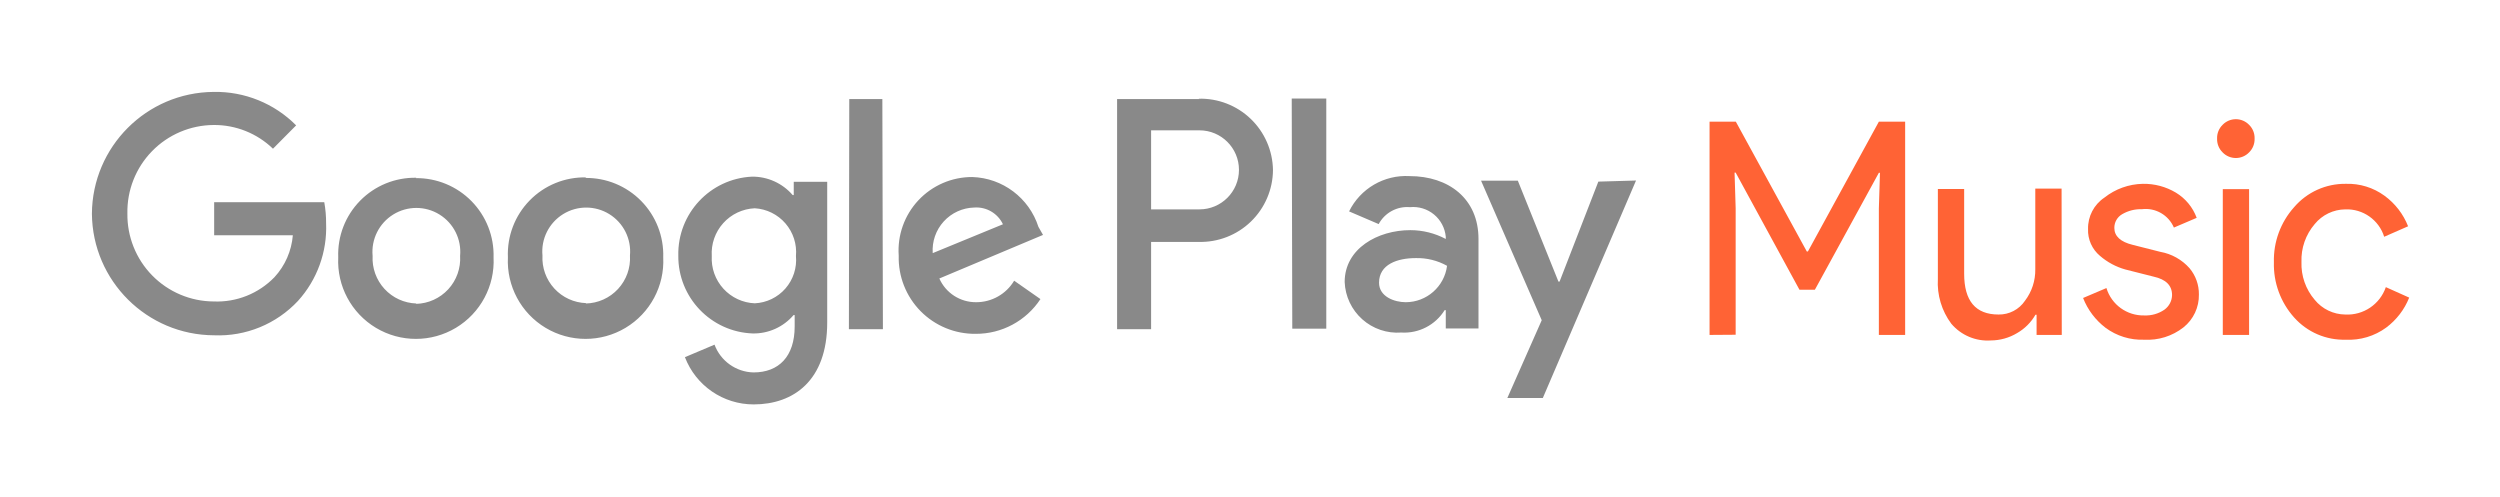
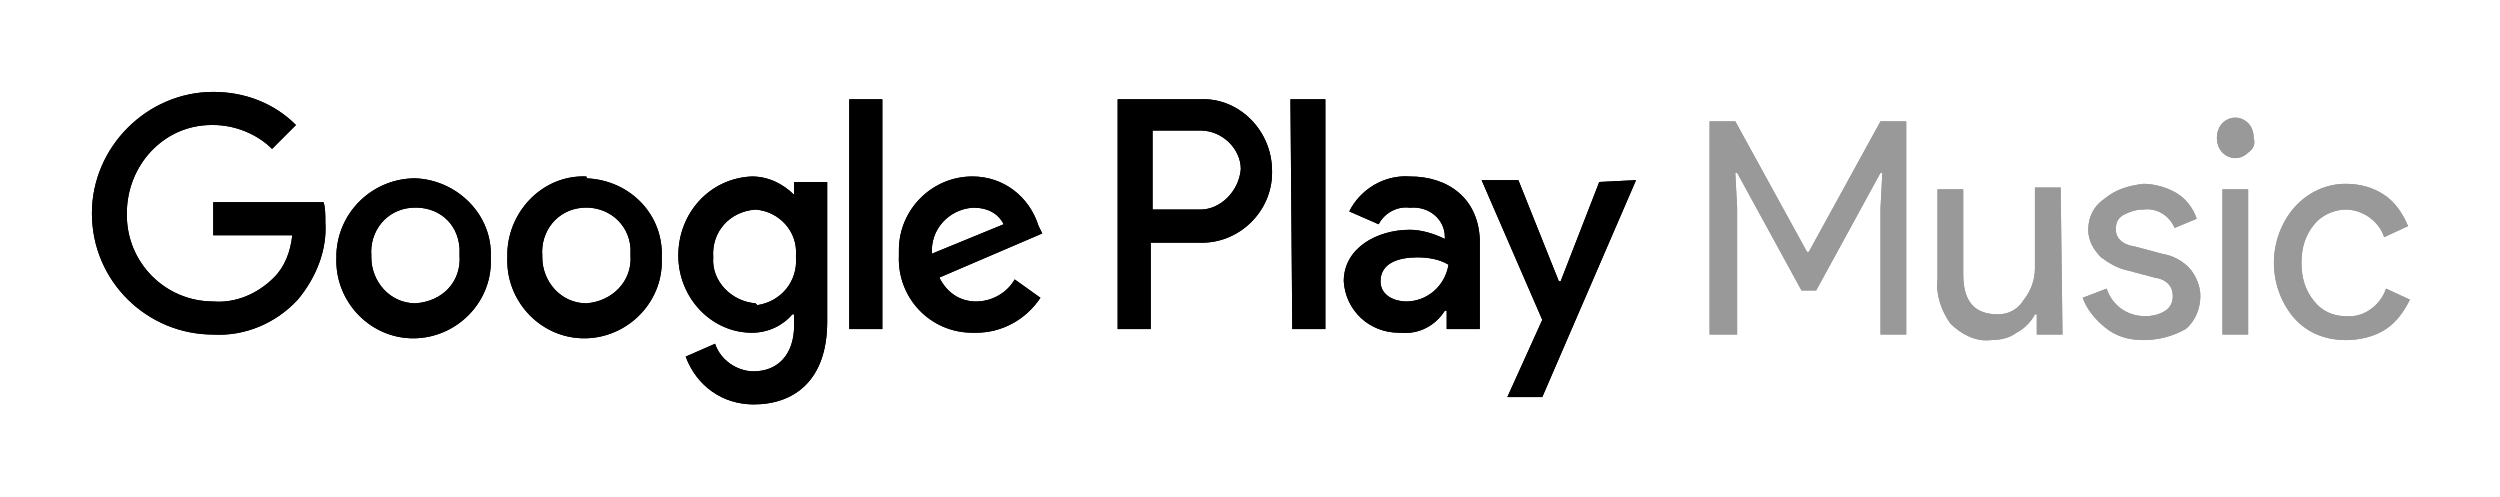
- <svg xmlns="http://www.w3.org/2000/svg" width="136" height="27" viewBox="0 0 136 27">
-   <defs>
-     <clipPath id="a" transform="translate(5 3)">
-       <path d="M122.61 15.48a3.62 3.62 0 0 1-2.81-1.21 4.32 4.32 0 0 1-1.1-3 4.32 4.32 0 0 1 1.1-3A3.64 3.64 0 0 1 122.61 7a3.38 3.38 0 0 1 2.11.65A3.75 3.75 0 0 1 126 9.31l-1.3.57a2.13 2.13 0 0 0-2.12-1.49 2.17 2.17 0 0 0-1.66.8 3 3 0 0 0-.72 2.06 3 3 0 0 0 .72 2.06 2.17 2.17 0 0 0 1.66.8 2.21 2.21 0 0 0 2.21-1.49l1.27.57a3.77 3.77 0 0 1-1.25 1.63 3.43 3.43 0 0 1-2.2.66zm-5.26-.26h-1.43V7.29h1.43zm0-9.93a1 1 0 0 1-1.44 0 1 1 0 0 1-.3-.75 1 1 0 0 1 .3-.75 1 1 0 0 1 1.44 0 1 1 0 0 1 .3.75 1 1 0 0 1-.3.75zm-5.71 10.19a3.32 3.32 0 0 1-2.1-.65 3.76 3.76 0 0 1-1.22-1.62l1.27-.54a2.1 2.1 0 0 0 2.06 1.49 1.8 1.8 0 0 0 1.09-.31 1 1 0 0 0 .42-.8q0-.78-1-1l-1.54-.39a3.6 3.6 0 0 1-1.38-.74 1.81 1.81 0 0 1-.65-1.46 2 2 0 0 1 .89-1.71 3.47 3.47 0 0 1 2.09-.75 3.39 3.39 0 0 1 1.8.48 2.69 2.69 0 0 1 1.13 1.37l-1.24.53a1.67 1.67 0 0 0-1.74-1 2 2 0 0 0-1.07.27.85.85 0 0 0-.43.75c0 .45.34.76 1 .92l1.5.38a2.77 2.77 0 0 1 1.59.89 2.18 2.18 0 0 1 .51 1.43 2.23 2.23 0 0 1-.84 1.79 3.17 3.17 0 0 1-2.14.67zm-4.48-.26h-1.37v-1.1h-.06a2.7 2.7 0 0 1-1 1 2.79 2.79 0 0 1-1.42.4 2.59 2.59 0 0 1-2.16-.91 3.72 3.72 0 0 1-.73-2.44V7.28h1.43v4.61c0 1.48.62 2.22 1.87 2.22a1.7 1.7 0 0 0 1.44-.75 2.76 2.76 0 0 0 .56-1.71V7.26h1.43zm-19.16 0V3.62h1.43l3.86 7.06h.06l3.86-7.06h1.43v11.6h-1.43V8.34l.06-1.94h-.06l-3.48 6.36h-.84l-3.47-6.37h-.06l.06 1.94v6.88z" fill="none" />
+ <svg xmlns="http://www.w3.org/2000/svg" xmlns:xlink="http://www.w3.org/1999/xlink" version="1.1" id="Layer_1" x="0px" y="0px" viewBox="0 0 136 27" style="enable-background:new 0 0 136 27;" xml:space="preserve">
+   <style type="text/css">
+ 	.st0{clip-path:url(#SVGID_2_);}
+ 	.st1{fill:#999999;}
+ 	.st2{clip-path:url(#SVGID_4_);}
+ </style>
+   <g>
+     <defs>
+       <path id="SVGID_1_" d="M127.6,18.5c-1.1,0-2.1-0.4-2.8-1.2c-0.7-0.8-1.1-1.9-1.1-3c0-1.1,0.4-2.2,1.1-3c0.7-0.8,1.7-1.3,2.8-1.3    c0.8,0,1.5,0.2,2.1,0.6c0.6,0.4,1,1,1.3,1.7l-1.3,0.6c-0.3-0.9-1.2-1.5-2.1-1.5c-0.6,0-1.3,0.3-1.7,0.8c-0.5,0.6-0.7,1.3-0.7,2.1    c0,0.8,0.2,1.5,0.7,2.1c0.4,0.5,1,0.8,1.7,0.8c1,0.1,1.9-0.6,2.2-1.5l1.3,0.6c-0.3,0.6-0.7,1.2-1.3,1.6    C129.2,18.3,128.4,18.5,127.6,18.5z M122.3,18.2h-1.4v-7.9h1.4V18.2z M122.3,8.3c-0.4,0.4-1,0.4-1.4,0c0,0,0,0,0,0    c-0.2-0.2-0.3-0.5-0.3-0.8c0-0.3,0.1-0.6,0.3-0.8c0.4-0.4,1-0.4,1.4,0c0,0,0,0,0,0c0.2,0.2,0.3,0.5,0.3,0.8    C122.7,7.8,122.6,8.1,122.3,8.3z M116.6,18.5c-0.8,0-1.5-0.2-2.1-0.7c-0.5-0.4-1-1-1.2-1.6l1.3-0.5c0.3,0.9,1.1,1.5,2.1,1.5    c0.4,0,0.8-0.1,1.1-0.3c0.3-0.2,0.4-0.5,0.4-0.8c0-0.5-0.3-0.9-1-1l-1.5-0.4c-0.5-0.1-1-0.4-1.4-0.7c-0.4-0.4-0.7-0.9-0.7-1.5    c0-0.7,0.3-1.3,0.9-1.7c0.6-0.5,1.3-0.7,2.1-0.8c0.6,0,1.3,0.2,1.8,0.5c0.5,0.3,0.9,0.8,1.1,1.4l-1.2,0.5c-0.3-0.7-1-1.1-1.7-1    c-0.4,0-0.7,0.1-1.1,0.3c-0.3,0.2-0.4,0.4-0.4,0.8c0,0.4,0.3,0.8,1,0.9l1.5,0.4c0.6,0.1,1.2,0.4,1.6,0.9c0.3,0.4,0.5,0.9,0.5,1.4    c0,0.7-0.3,1.4-0.8,1.8C118.2,18.3,117.4,18.5,116.6,18.5z M112.2,18.2h-1.4v-1.1h-0.1c-0.2,0.4-0.6,0.8-1,1    c-0.4,0.3-0.9,0.4-1.4,0.4c-0.8,0.1-1.6-0.3-2.2-0.9c-0.5-0.7-0.8-1.6-0.7-2.4v-4.9h1.4v4.6c0,1.5,0.6,2.2,1.9,2.2    c0.6,0,1.1-0.3,1.4-0.8c0.4-0.5,0.6-1.1,0.6-1.7v-4.4h1.4L112.2,18.2z M93,18.2V6.6h1.4l3.9,7.1h0.1l3.9-7.1h1.4v11.6h-1.4v-6.9    l0.1-1.9h-0.1l-3.5,6.4h-0.8l-3.5-6.4h-0.1l0.1,1.9v6.9L93,18.2z" />
+     </defs>
+     <use xlink:href="#SVGID_1_" style="overflow:visible;fill:#999999;" />
+     <clipPath id="SVGID_2_">
+       <use xlink:href="#SVGID_1_" style="overflow:visible;" />
    </clipPath>
-     <clipPath id="b" transform="translate(5 3)">
-       <path d="M65.3 14.88h1.85V2.36h-1.88zm16.65-8l-2.11 5.44h-.06l-2.21-5.49h-2l3.3 7.59L77 18.65h1.93L84 6.82zm-10.48 6.56c-.61 0-1.45-.3-1.45-1.06 0-1 1-1.34 2-1.34a3.33 3.33 0 0 1 1.7.42 2.27 2.27 0 0 1-2.25 1.98zm.21-6.86a3.45 3.45 0 0 0-3.29 1.92l1.61.69a1.76 1.76 0 0 1 1.7-.92 1.78 1.78 0 0 1 1.95 1.61V10a4.11 4.11 0 0 0-1.93-.48c-1.77 0-3.57 1-3.57 2.82a2.87 2.87 0 0 0 3.08 2.75 2.59 2.59 0 0 0 2.36-1.22h.06v1h1.78V10c0-2.2-1.63-3.42-3.75-3.42zM60.25 8.39h-2.63v-4.3h2.63a2.15 2.15 0 1 1 0 4.3zm0-6h-4.48v12.52h1.85v-4.75h2.58a3.94 3.94 0 0 0 4.05-3.91 3.94 3.94 0 0 0-4.05-3.88zM36.06 13.5a2.44 2.44 0 0 1-2.34-2.57 2.45 2.45 0 0 1 2.34-2.6 2.39 2.39 0 0 1 2.24 2.6 2.36 2.36 0 0 1-2.24 2.57zm2.12-5.89h-.06a2.88 2.88 0 0 0-2.22-1 4.21 4.21 0 0 0-4 4.29 4.2 4.2 0 0 0 4.05 4.24 2.85 2.85 0 0 0 2.22-1h.06v.62c0 1.63-.86 2.5-2.24 2.5a2.32 2.32 0 0 1-2.12-1.51l-1.61.68A4 4 0 0 0 36 19c2.17 0 4-1.3 4-4.45V6.89h-1.82zm3 7.3h1.85L43 2.39h-1.8zm4.56-4.14A2.32 2.32 0 0 1 48 8.29a1.6 1.6 0 0 1 1.56.91zm5.75-1.43a3.91 3.91 0 0 0-3.6-2.71 4 4 0 0 0-4 4.28 4.14 4.14 0 0 0 4.19 4.25 4.19 4.19 0 0 0 3.52-1.89l-1.43-1a2.4 2.4 0 0 1-2.07 1.17 2.17 2.17 0 0 1-2-1.29l5.64-2.37zM6.65 8v1.8h4.28a3.82 3.82 0 0 1-1 2.28 4.35 4.35 0 0 1-3.3 1.32 4.72 4.72 0 0 1-4.7-4.79A4.72 4.72 0 0 1 6.62 3.8a4.59 4.59 0 0 1 3.23 1.29l1.26-1.27A6.16 6.16 0 0 0 6.62 2 6.67 6.67 0 0 0 0 8.63a6.67 6.67 0 0 0 6.65 6.61 5.91 5.91 0 0 0 4.56-1.87 5.93 5.93 0 0 0 1.53-4.22 6.19 6.19 0 0 0-.1-1.15h-6zm11 5.51a2.46 2.46 0 0 1-2.38-2.59 2.39 2.39 0 1 1 4.76 0 2.46 2.46 0 0 1-2.4 2.61zm0-6.84A4.17 4.17 0 0 0 13.4 11a4.23 4.23 0 1 0 8.45 0 4.19 4.19 0 0 0-4.23-4.31zm9.24 6.82a2.46 2.46 0 0 1-2.38-2.59 2.39 2.39 0 1 1 4.76 0 2.46 2.46 0 0 1-2.41 2.61zm0-6.84A4.17 4.17 0 0 0 22.63 11a4.23 4.23 0 1 0 8.45 0 4.19 4.19 0 0 0-4.24-4.32z" fill="none" />
+     <g class="st0">
+       <path class="st1" d="M88,1.5h48v22H88V1.5z" />
+     </g>
+   </g>
+   <g>
+     <defs>
+       <path id="SVGID_3_" d="M70.3,17.9h1.8V5.4h-1.9L70.3,17.9z M87,9.9l-2.1,5.4h-0.1l-2.2-5.5h-2l3.3,7.6L82,21.6h1.9L89,9.8L87,9.9z     M76.5,16.4c-0.6,0-1.4-0.3-1.4-1.1c0-1,1-1.3,2-1.3c0.6,0,1.2,0.1,1.7,0.4C78.6,15.6,77.6,16.4,76.5,16.4z M76.7,9.6    c-1.4-0.1-2.7,0.7-3.3,1.9l1.6,0.7c0.3-0.6,1-1,1.7-0.9c1-0.1,1.9,0.6,1.9,1.6c0,0,0,0,0,0V13c-0.6-0.3-1.3-0.5-1.9-0.5    c-1.8,0-3.6,1-3.6,2.8c0.1,1.6,1.4,2.8,3,2.8c0,0,0.1,0,0.1,0c1,0.1,1.9-0.4,2.4-1.2h0.1v1h1.8V13C80.4,10.8,78.8,9.6,76.7,9.6z     M65.3,11.4h-2.6V7.1h2.6c1.2,0,2.2,1,2.2,2.1C67.4,10.4,66.4,11.4,65.3,11.4C65.3,11.4,65.3,11.4,65.3,11.4z M65.3,5.4h-4.5v12.5    h1.8v-4.7h2.6c2.2,0.1,4-1.7,4-3.8c0,0,0-0.1,0-0.1C69.2,7.1,67.4,5.3,65.3,5.4C65.2,5.4,65.2,5.4,65.3,5.4L65.3,5.4z M41.1,16.5    c-1.3-0.1-2.4-1.2-2.3-2.5c0,0,0,0,0,0c-0.1-1.4,0.9-2.5,2.3-2.6c0,0,0,0,0,0c1.3,0.1,2.3,1.2,2.2,2.5c0,0,0,0,0,0.1    c0.1,1.3-0.8,2.4-2.1,2.6C41.1,16.5,41.1,16.5,41.1,16.5z M43.2,10.6L43.2,10.6c-0.6-0.6-1.4-1-2.3-1c-2.3,0.1-4,2-4,4.3    c0,2.3,1.8,4.2,4,4.2c0.9,0,1.7-0.4,2.2-1h0.1v0.6c0,1.6-0.9,2.5-2.2,2.5c-0.9,0-1.8-0.6-2.1-1.5l-1.6,0.7C37.9,21,39.3,22,41,22    c2.2,0,4-1.3,4-4.5V9.9h-1.8V10.6z M46.2,17.9H48l0-12.5h-1.8L46.2,17.9z M50.7,13.8c-0.1-1.3,0.9-2.4,2.2-2.5c0,0,0.1,0,0.1,0    c0.7,0,1.3,0.3,1.6,0.9L50.7,13.8z M56.5,12.3c-0.5-1.6-1.9-2.7-3.6-2.7c-2.2,0-4,1.8-4,4c0,0.1,0,0.2,0,0.3    c-0.1,2.3,1.7,4.2,4,4.2c0.1,0,0.1,0,0.2,0c1.4,0,2.7-0.7,3.5-1.9l-1.4-1c-0.4,0.7-1.2,1.2-2.1,1.2c-0.9,0-1.6-0.5-2-1.3l5.6-2.4    L56.5,12.3z M11.6,11v1.8h4.3c-0.1,0.9-0.4,1.7-1,2.3c-0.9,0.9-2.1,1.4-3.3,1.3c-2.6,0-4.7-2.1-4.7-4.7c0,0,0,0,0-0.1    c0-2.6,2-4.8,4.6-4.8c0,0,0,0,0.1,0c1.2,0,2.4,0.5,3.2,1.3l1.3-1.3C14.9,5.6,13.3,5,11.6,5C8,5,5,8,5,11.6c0,3.7,3,6.6,6.6,6.6    c1.7,0.1,3.4-0.6,4.6-1.9c1-1.2,1.6-2.7,1.5-4.2c0-0.4,0-0.8-0.1-1.1H11.6L11.6,11z M22.6,16.5c-1.4,0-2.4-1.2-2.4-2.5    c0,0,0,0,0-0.1c-0.1-1.3,0.8-2.5,2.2-2.6s2.5,0.8,2.6,2.2c0,0.1,0,0.3,0,0.4C25.1,15.3,24.1,16.4,22.6,16.5    C22.7,16.5,22.7,16.5,22.6,16.5L22.6,16.5z M22.6,9.7c-2.3,0-4.2,1.8-4.3,4.1c0,0.1,0,0.2,0,0.2c-0.1,2.3,1.7,4.3,4,4.4    c2.3,0.1,4.3-1.7,4.4-4c0-0.1,0-0.3,0-0.4c0.1-2.3-1.8-4.2-4.1-4.3C22.7,9.7,22.7,9.7,22.6,9.7L22.6,9.7z M31.9,16.5    c-1.4,0-2.4-1.2-2.4-2.5c0,0,0,0,0-0.1c-0.1-1.3,0.8-2.5,2.2-2.6c1.3-0.1,2.5,0.8,2.6,2.2c0,0.1,0,0.3,0,0.4    C34.4,15.3,33.3,16.4,31.9,16.5C31.9,16.5,31.9,16.5,31.9,16.5L31.9,16.5z M31.9,9.6c-2.3-0.1-4.2,1.8-4.3,4.1c0,0.1,0,0.2,0,0.3    c-0.1,2.3,1.7,4.3,4,4.4c2.3,0.1,4.3-1.7,4.4-4c0-0.1,0-0.3,0-0.4c0.1-2.3-1.7-4.2-4.1-4.3C32,9.7,31.9,9.7,31.9,9.6L31.9,9.6z" />
+     </defs>
+     <use xlink:href="#SVGID_3_" style="overflow:visible;" />
+     <clipPath id="SVGID_4_">
+       <use xlink:href="#SVGID_3_" style="overflow:visible;" />
    </clipPath>
-   </defs>
-   <g clip-path="url(#a)">
-     <path fill="#ff6335" d="M88 1.48h48v22H88z" />
-   </g>
-   <g clip-path="url(#b)">
-     <path fill="#898989" d="M0 0h94v27H0z" />
+     <g class="st2">
+       <path d="M0,0h94v27H0V0z" />
+     </g>
  </g>
</svg>
